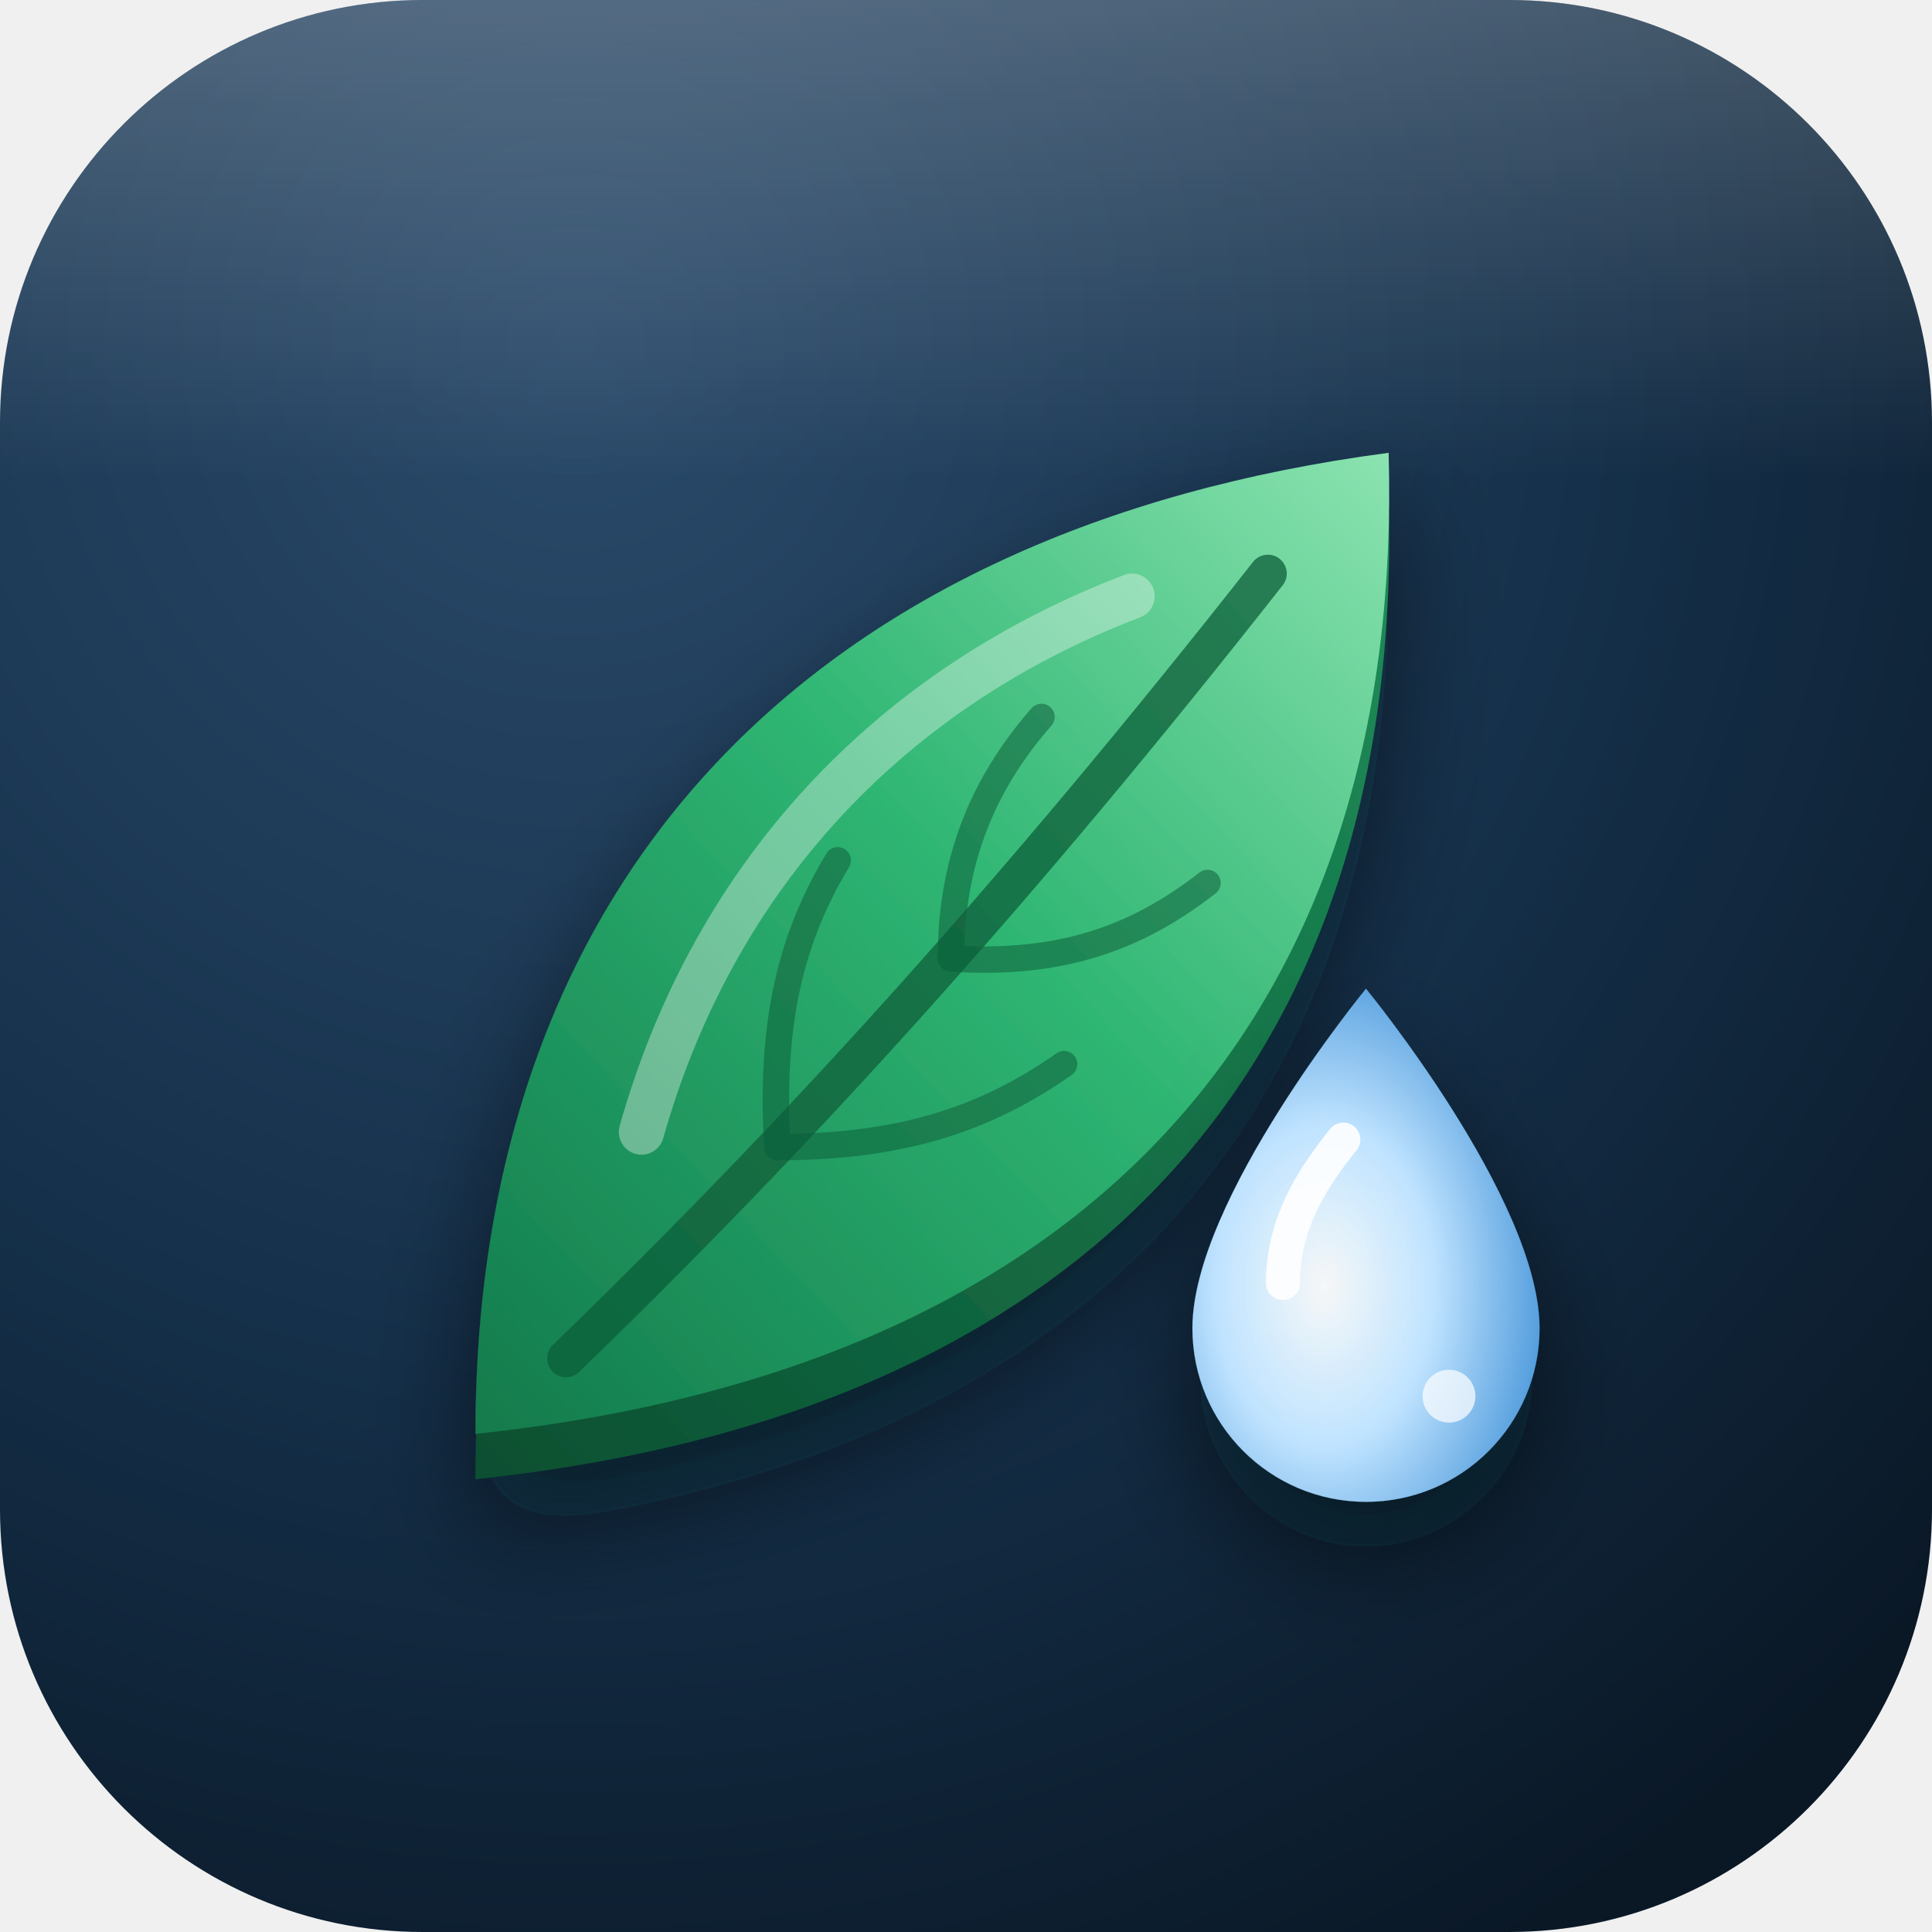
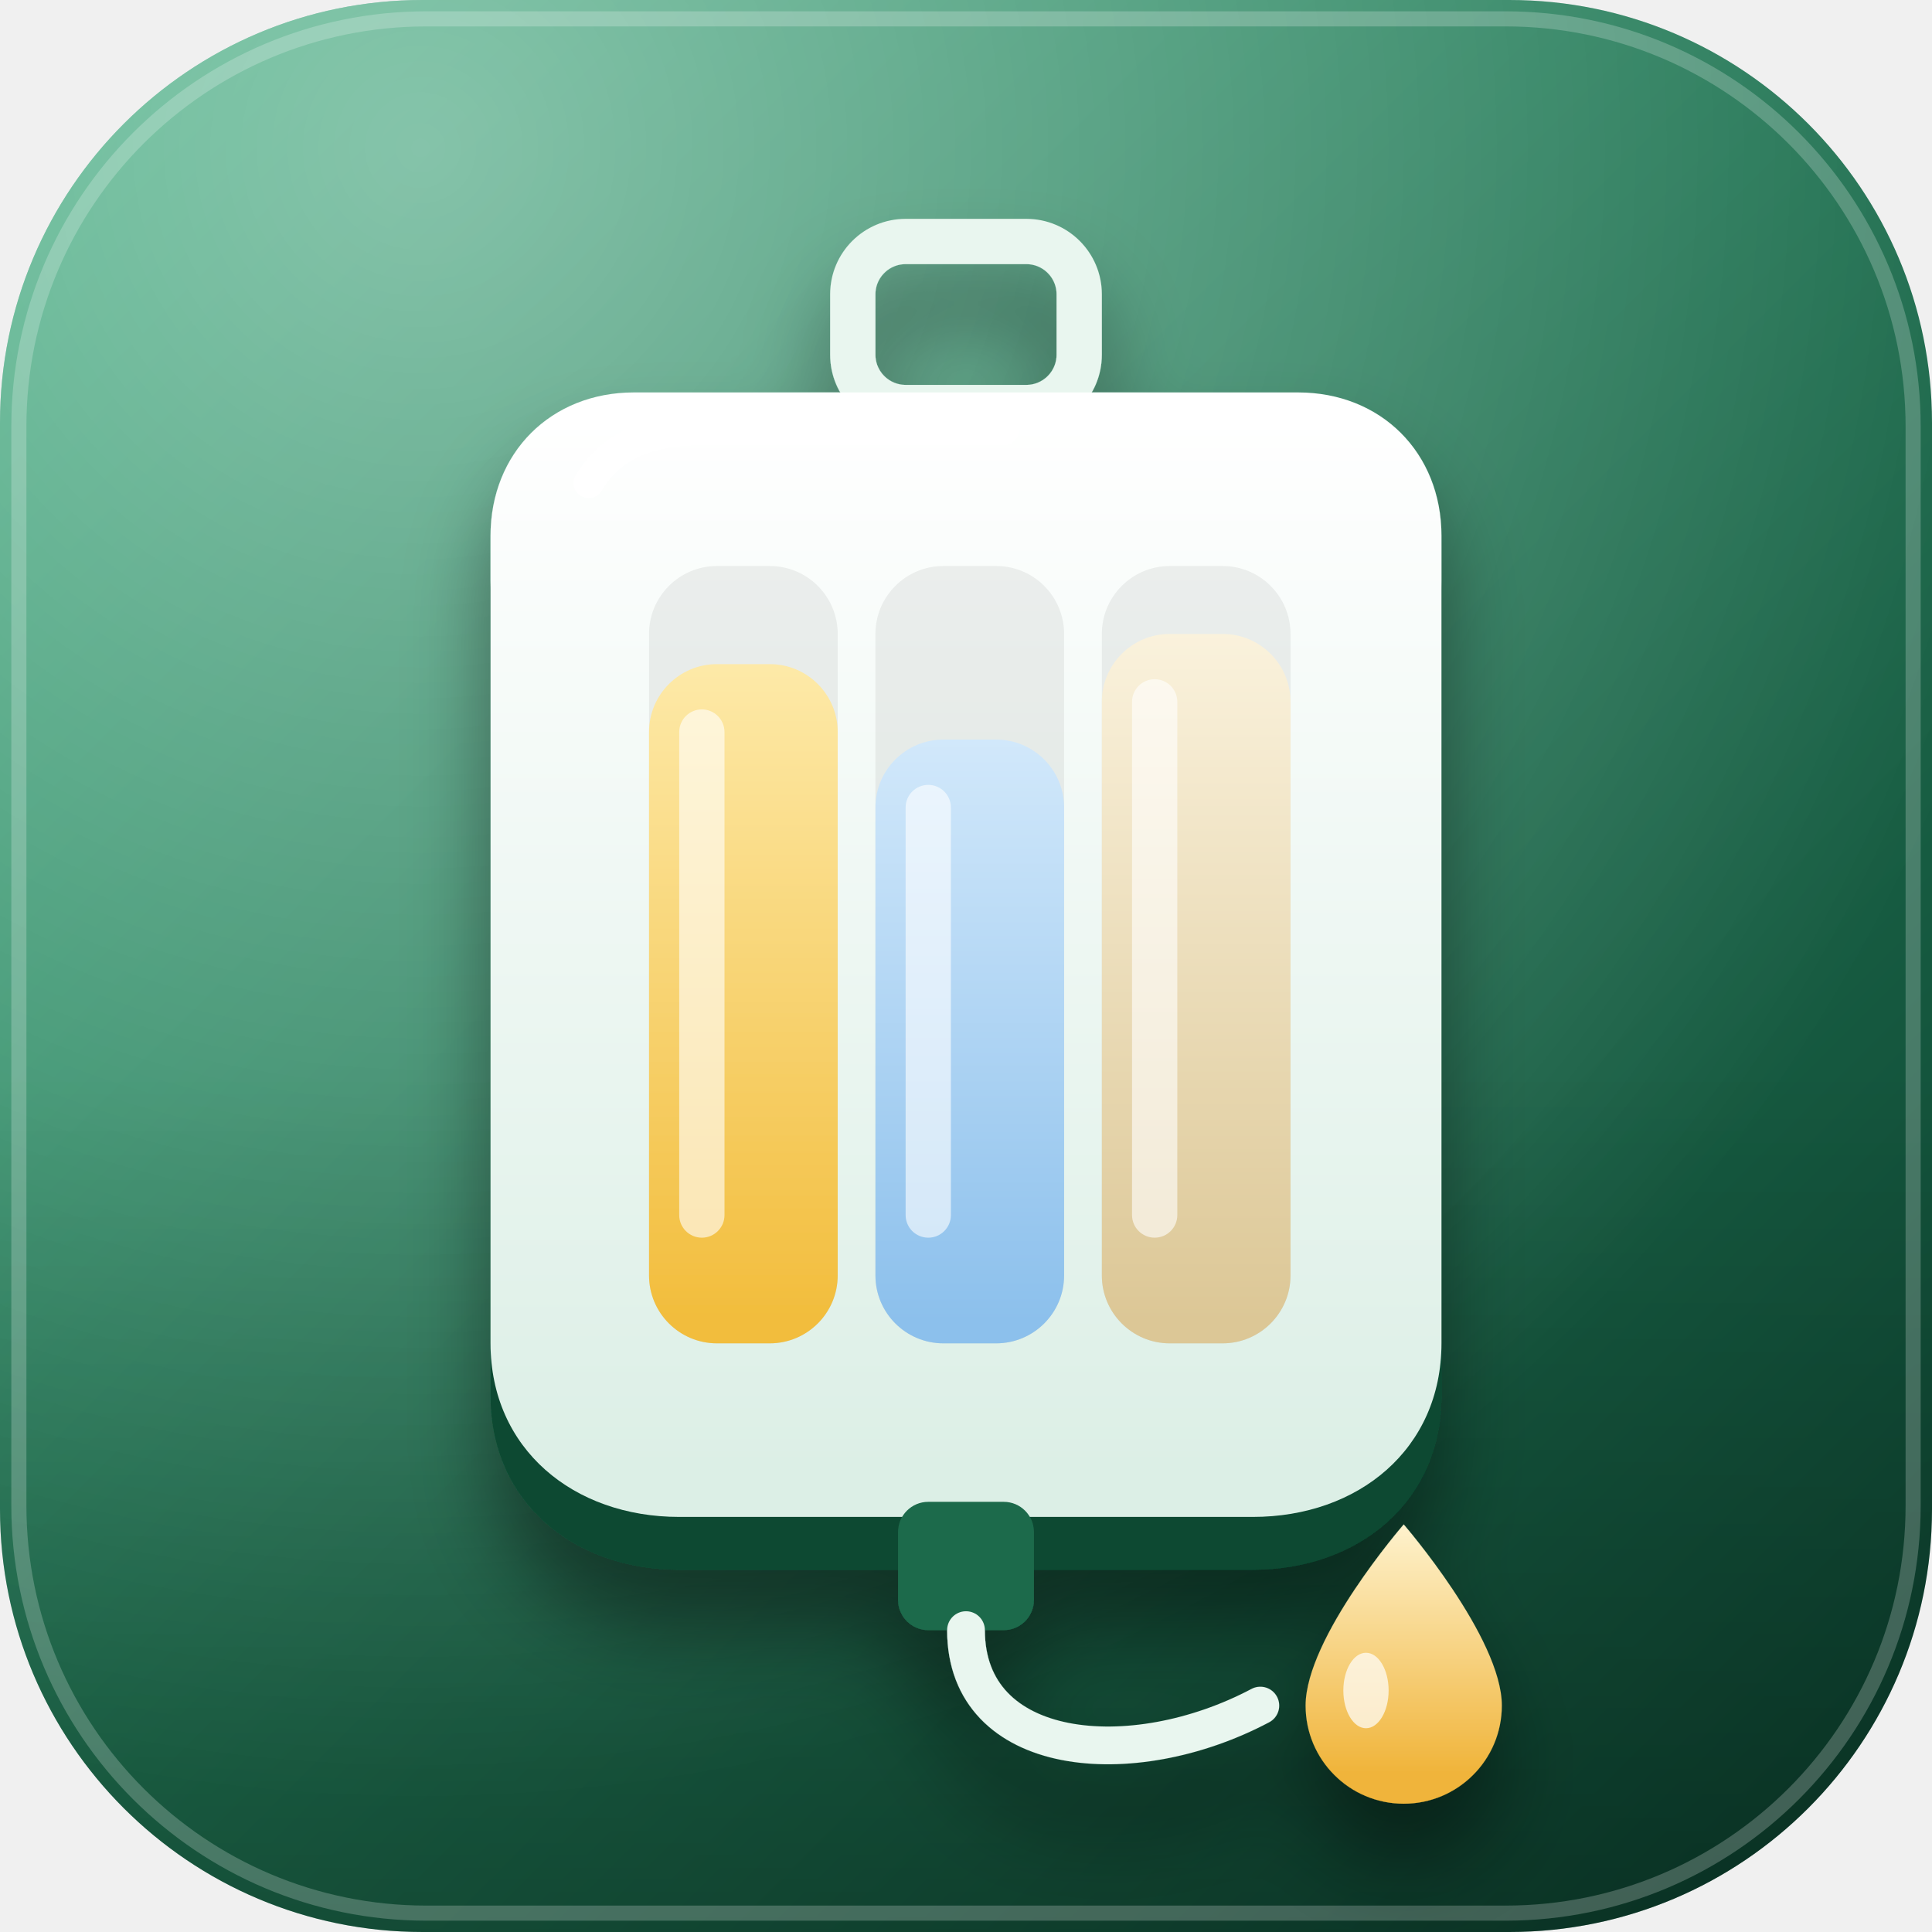
- <svg xmlns="http://www.w3.org/2000/svg" viewBox="0 0 512 512">
+ <svg xmlns="http://www.w3.org/2000/svg" viewBox="0 0 512 512" width="512" height="512">
  <defs>
-     <radialGradient id="bg" cx="30%" cy="18%" r="95%">
-       <stop offset="0" stop-color="#2B4B6B" />
-       <stop offset=".55" stop-color="#15304A" />
-       <stop offset="1" stop-color="#0A1826" />
+     <linearGradient id="tg" x1="0" y1="0" x2="1" y2="1">
+       <stop offset="0" stop-color="#33a877" />
+       <stop offset="1" stop-color="#0b3d2c" />
+     </linearGradient>
+     <radialGradient id="th" cx="0.22" cy="0.08" r="0.85">
+       <stop offset="0" stop-color="#fff" stop-opacity="0.42" />
+       <stop offset="1" stop-color="#fff" stop-opacity="0" />
    </radialGradient>
-     <linearGradient id="rim" x1="0" y1="0" x2="0" y2="1">
-       <stop offset="0" stop-color="#ffffff" stop-opacity=".22" />
-       <stop offset=".25" stop-color="#ffffff" stop-opacity="0" />
+     <linearGradient id="tb" x1="0" y1="0" x2="0" y2="1">
+       <stop offset="0.55" stop-color="#000" stop-opacity="0" />
+       <stop offset="1" stop-color="#000" stop-opacity="0.28" />
    </linearGradient>
-     <filter id="drop" x="-30%" y="-30%" width="160%" height="170%">
-       <feDropShadow dx="0" dy="14" stdDeviation="14" flood-color="#000814" flood-opacity=".55" />
+     <filter id="sh" x="-30%" y="-30%" width="160%" height="170%">
+       <feGaussianBlur in="SourceAlpha" stdDeviation="11" />
+       <feOffset dy="16" />
+       <feComponentTransfer>
+         <feFuncA type="linear" slope=".42" />
+       </feComponentTransfer>
+       <feMerge>
+         <feMergeNode />
+         <feMergeNode in="SourceGraphic" />
+       </feMerge>
    </filter>
-     <filter id="soft" x="-20%" y="-20%" width="140%" height="150%">
-       <feDropShadow dx="0" dy="5" stdDeviation="5" flood-color="#000814" flood-opacity=".45" />
+     <filter id="sh2" x="-30%" y="-30%" width="160%" height="170%">
+       <feGaussianBlur in="SourceAlpha" stdDeviation="3" />
+       <feOffset dy="4" />
+       <feComponentTransfer>
+         <feFuncA type="linear" slope=".35" />
+       </feComponentTransfer>
+       <feMerge>
+         <feMergeNode />
+         <feMergeNode in="SourceGraphic" />
+       </feMerge>
    </filter>
-     <linearGradient id="gloss" x1="0" y1="0" x2="0" y2="1">
-       <stop offset="0" stop-color="#ffffff" stop-opacity=".55" />
-       <stop offset="1" stop-color="#ffffff" stop-opacity="0" />
+     <linearGradient id="bg" x1="0" y1="110" x2="0" y2="390" gradientUnits="userSpaceOnUse">
+       <stop offset="0" stop-color="#ffffff" />
+       <stop offset="1" stop-color="#dcefe6" />
    </linearGradient>
-     <linearGradient id="leaf" x1="0" y1="1" x2="1" y2="0">
-       <stop offset="0" stop-color="#127A4C" />
-       <stop offset=".55" stop-color="#2FB673" />
-       <stop offset="1" stop-color="#8BE3B0" />
+     <linearGradient id="c1" x1="0" y1="150" x2="0" y2="350" gradientUnits="userSpaceOnUse">
+       <stop offset="0" stop-color="#fff0b8" />
+       <stop offset="1" stop-color="#f2bd3c" />
    </linearGradient>
-     <linearGradient id="leafEdge" x1="0" y1="1" x2="1" y2="0">
-       <stop offset="0" stop-color="#0B4F31" />
-       <stop offset="1" stop-color="#1D8D58" />
+     <linearGradient id="c2" x1="0" y1="150" x2="0" y2="350" gradientUnits="userSpaceOnUse">
+       <stop offset="0" stop-color="#e6f4ff" />
+       <stop offset="1" stop-color="#8cc0ec" />
    </linearGradient>
-     <radialGradient id="dropg" cx="38%" cy="58%" r="70%">
-       <stop offset="0" stop-color="#FFFFFF" stop-opacity=".95" />
-       <stop offset=".45" stop-color="#BFE3FF" />
-       <stop offset="1" stop-color="#3D8FD6" />
-     </radialGradient>
+     <linearGradient id="c3" x1="0" y1="150" x2="0" y2="350" gradientUnits="userSpaceOnUse">
+       <stop offset="0" stop-color="#fdf6e3" />
+       <stop offset="1" stop-color="#dcc796" />
+     </linearGradient>
+     <linearGradient id="dr" x1="0" y1="400" x2="0" y2="470" gradientUnits="userSpaceOnUse">
+       <stop offset="0" stop-color="#fff6d6" />
+       <stop offset="1" stop-color="#f0b43a" />
+     </linearGradient>
  </defs>
-   <rect width="512" height="512" rx="112" fill="url(#bg)" />
-   <rect width="512" height="512" rx="112" fill="url(#rim)" />
-   <g filter="url(#drop)">
-     <path d="M126 380 C126 232 216 140 368 120 C372 262 296 362 126 380 Z" fill="url(#leafEdge)" transform="translate(0 12)" />
-     <path d="M126 380 C126 232 216 140 368 120 C372 262 296 362 126 380 Z" fill="url(#leaf)" />
-     <path d="M150 360 C212 300 270 236 336 152" fill="none" stroke="#0E5E3A" stroke-width="10" stroke-linecap="round" opacity=".75" />
-     <g stroke="#0E5E3A" stroke-width="7" stroke-linecap="round" opacity=".55" fill="none">
-       <path d="M206 304 C204 270 210 248 222 228" />
-       <path d="M252 254 C252 226 262 206 276 190" />
-       <path d="M206 304 C240 304 262 296 282 282" />
-       <path d="M252 254 C282 256 302 248 320 234" />
+   <rect width="512" height="512" rx="112" fill="url(#tg)" />
+   <rect width="512" height="512" rx="112" fill="url(#th)" />
+   <rect width="512" height="512" rx="112" fill="url(#tb)" />
+   <rect x="5" y="5" width="502" height="502" rx="108" fill="none" stroke="#fff" stroke-opacity=".22" stroke-width="4" />
+   <g transform="">
+     <g filter="url(#sh)">
+       <rect x="226" y="64" width="60" height="44" rx="14" fill="none" stroke="#e9f6ef" stroke-width="12" />
+       <g transform="translate(0 14)">
+         <path d="M168 104h176c22 0 38 16 38 38v214c0 28-22 46-50 46H180c-28 0-50-18-50-46V142c0-22 16-38 38-38z" fill="#0d4a33" />
+       </g>
+       <path d="M168 104h176c22 0 38 16 38 38v214c0 28-22 46-50 46H180c-28 0-50-18-50-46V142c0-22 16-38 38-38z" fill="url(#bg)" />
+       <rect x="172" y="150" width="50" height="206" rx="18" fill="#000" fill-opacity=".06" />
+       <rect x="172" y="176" width="50" height="180" rx="18" fill="url(#c1)" />
+       <rect x="180" y="188" width="12" height="140" rx="6" fill="#fff" fill-opacity=".6" />
+       <rect x="232" y="150" width="50" height="206" rx="18" fill="#000" fill-opacity=".06" />
+       <rect x="232" y="196" width="50" height="160" rx="18" fill="url(#c2)" />
+       <rect x="240" y="208" width="12" height="120" rx="6" fill="#fff" fill-opacity=".6" />
+       <rect x="292" y="150" width="50" height="206" rx="18" fill="#000" fill-opacity=".06" />
+       <rect x="292" y="168" width="50" height="188" rx="18" fill="url(#c3)" />
+       <rect x="300" y="180" width="12" height="148" rx="6" fill="#fff" fill-opacity=".6" />
+       <path d="M156 128c6-10 16-14 30-14h80" fill="none" stroke="#fff" stroke-width="8" stroke-linecap="round" />
+       <rect x="238" y="398" width="36" height="34" rx="8" fill="#1f6b4c" />
+       <path d="M256 432C256 466 300 470 334 452" fill="none" stroke="#e9f6ef" stroke-width="10" stroke-linecap="round" />
+       <path d="M372 404C372 404 346 434 346 452a26 26 0 0 0 52 0c0-18-26-48-26-48z" fill="url(#dr)" />
+       <ellipse cx="362" cy="448" rx="6" ry="10" fill="#fff" fill-opacity=".7" />
    </g>
-     <path d="M170 300 C188 236 232 184 300 158" fill="none" stroke="#fff" stroke-opacity=".35" stroke-width="12" stroke-linecap="round" />
-   </g>
-   <g filter="url(#drop)">
-     <path d="M362 262 C362 262 316 318 316 352 a46 46 0 0 0 92 0 C408 318 362 262 362 262 Z" fill="url(#dropg)" />
-     <path d="M340 340 C340 324 348 312 356 302" stroke="#fff" stroke-width="9" stroke-linecap="round" fill="none" opacity=".9" />
-     <circle cx="384" cy="370" r="7" fill="#fff" opacity=".7" />
  </g>
</svg>
